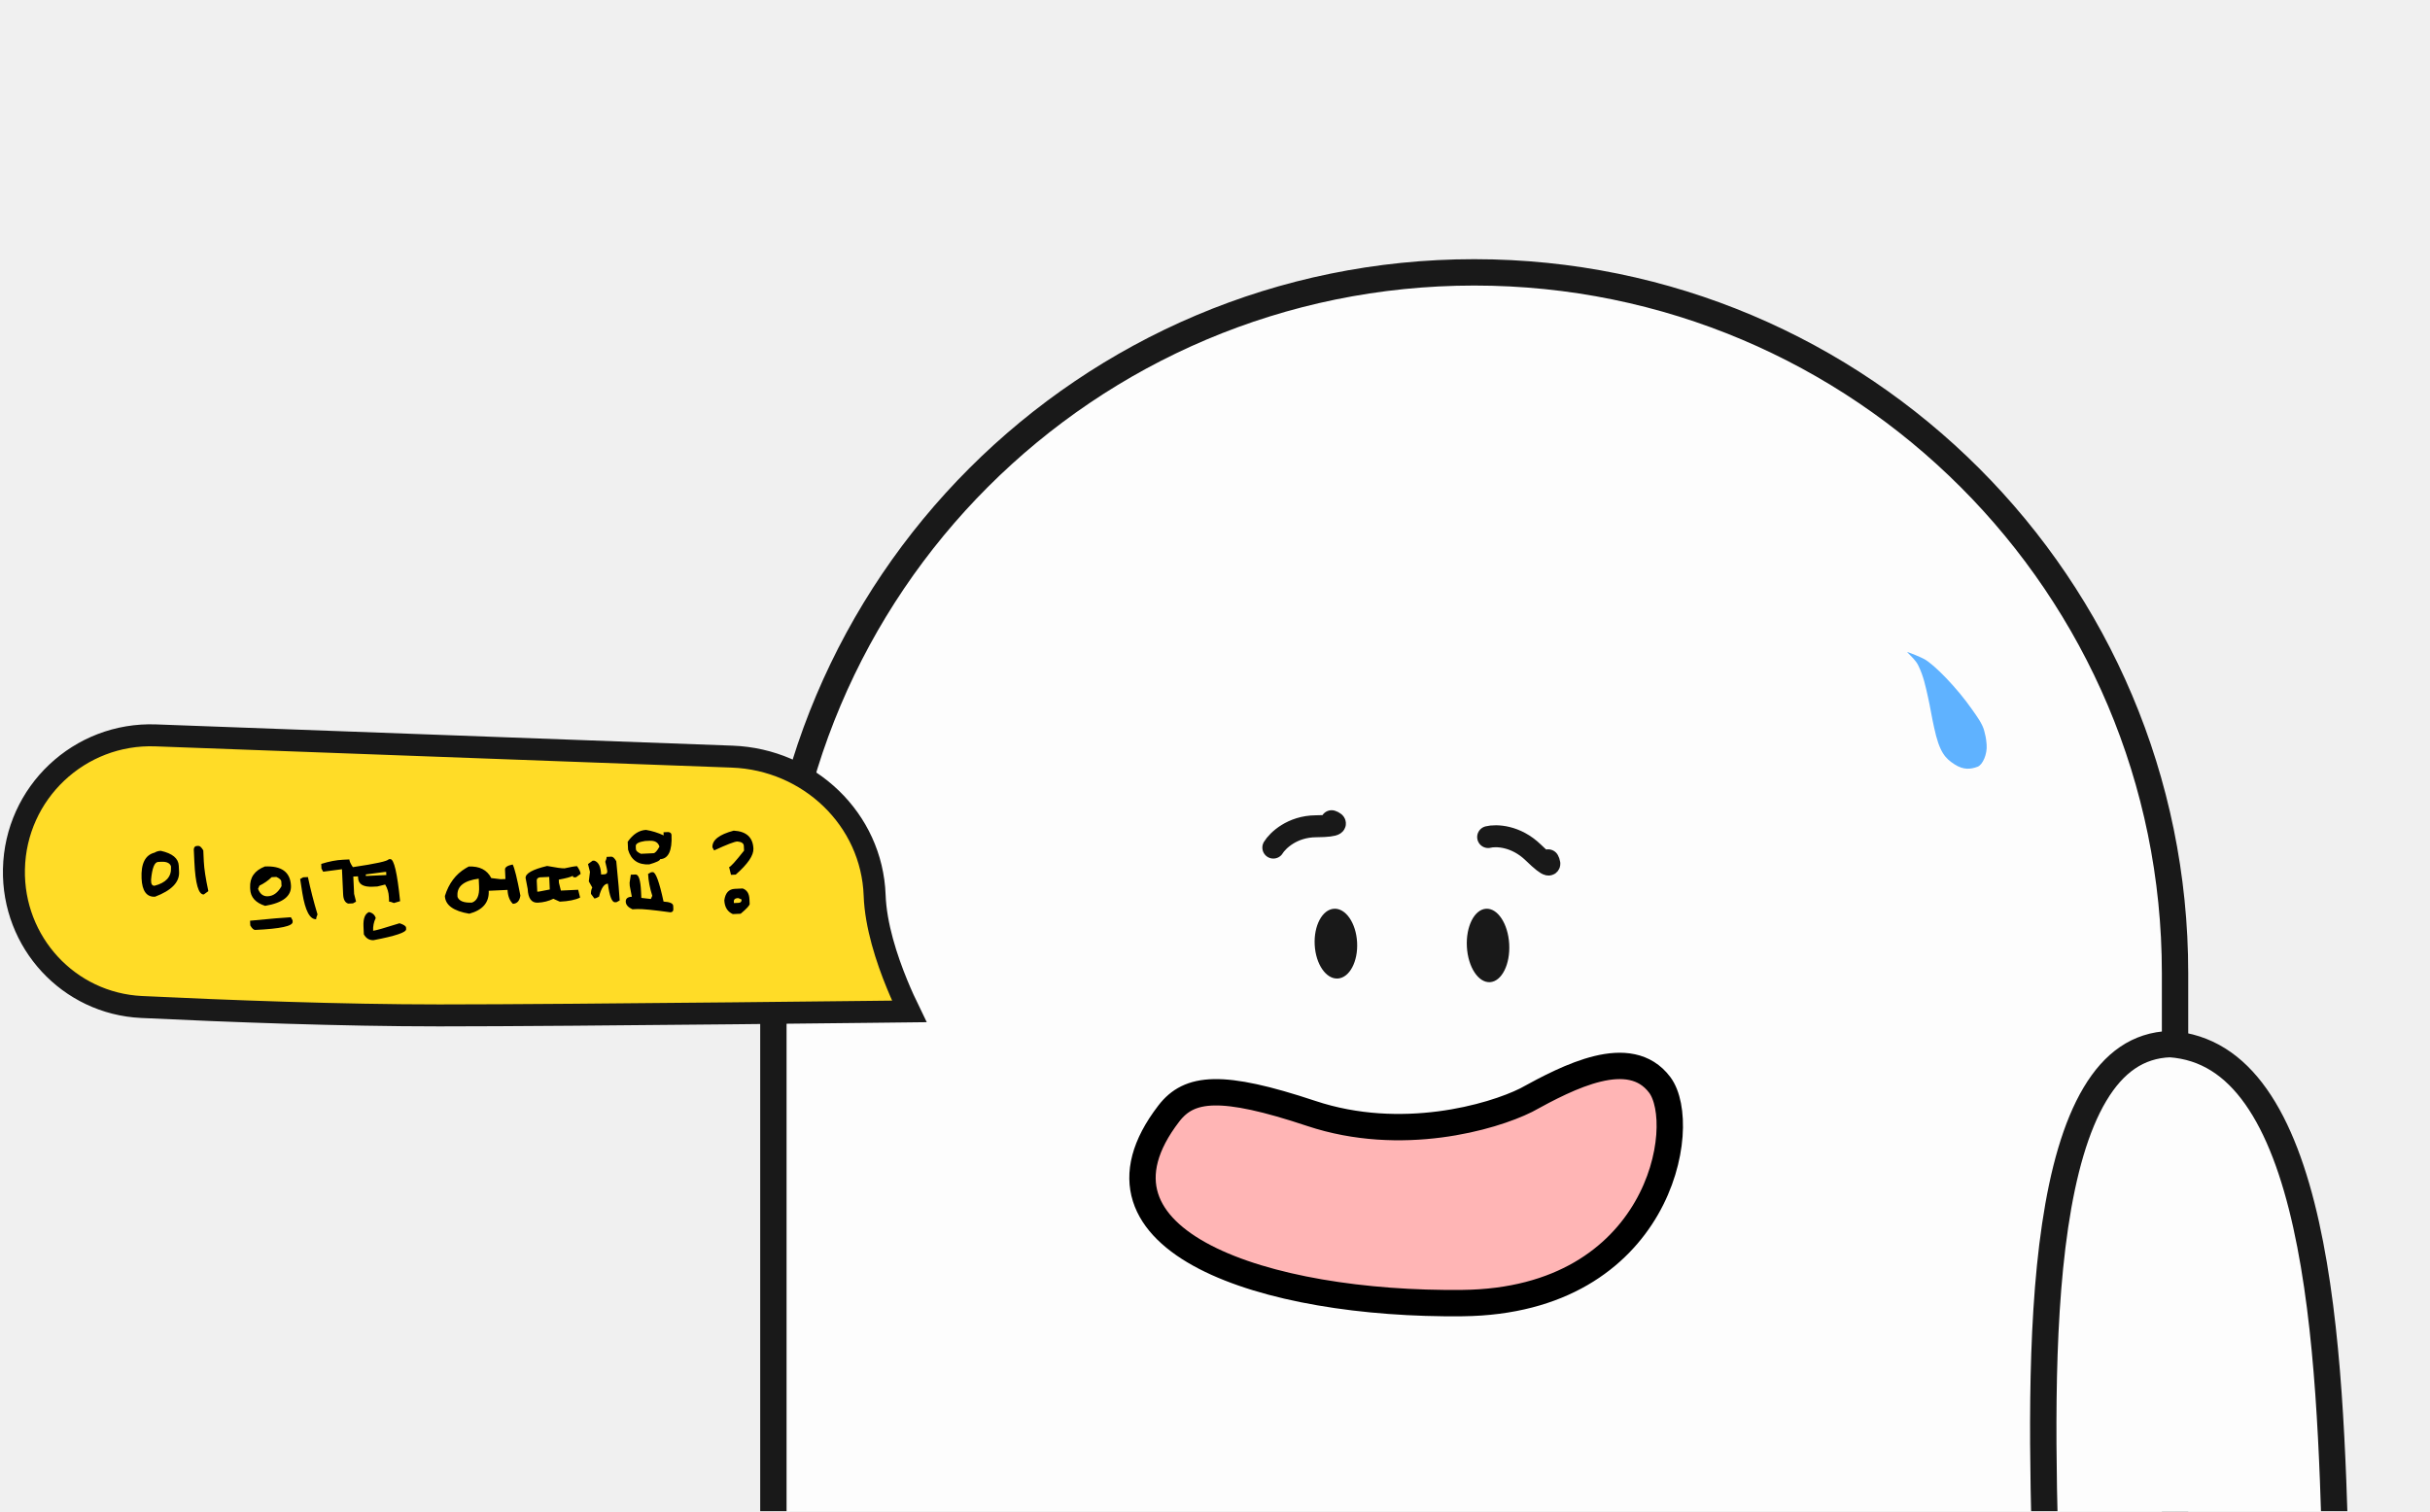
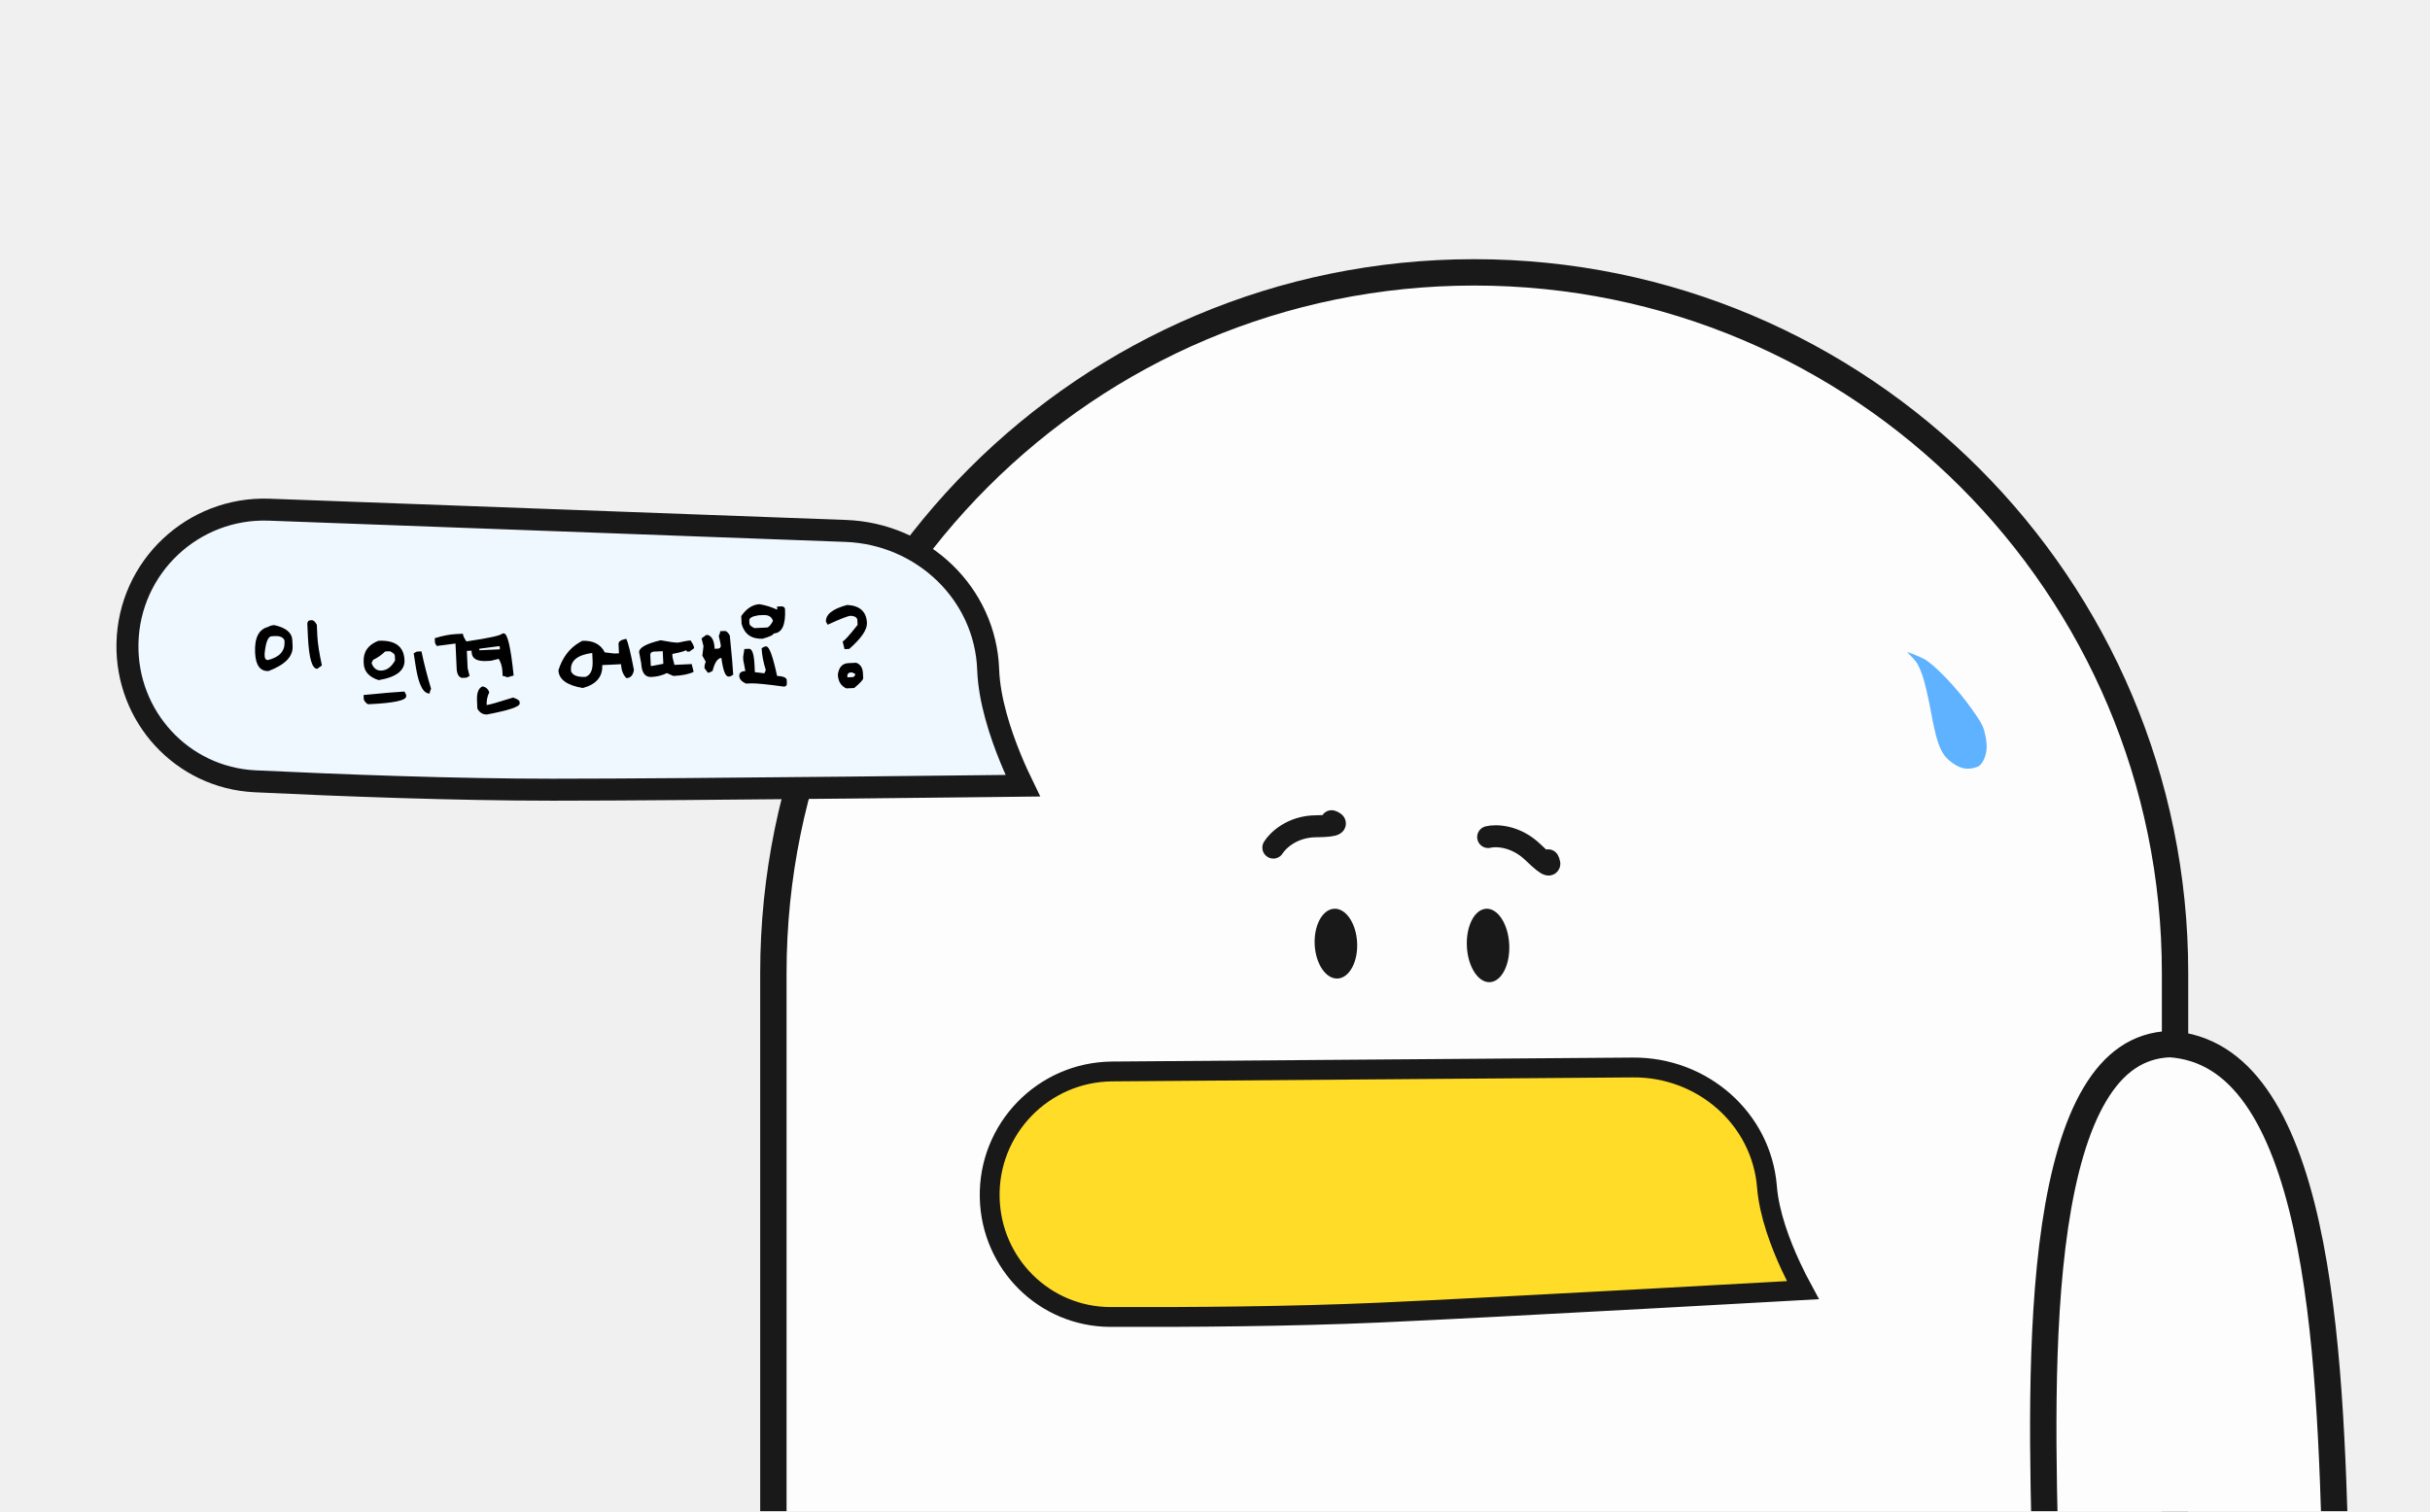
<svg xmlns="http://www.w3.org/2000/svg" width="553" height="344" viewBox="0 0 553 344" fill="none">
-   <g clip-path="url(#clip0_1565_3047)">
+   <g clip-path="url(#clip0_2361_1309)">
    <path d="M494.978 221.488V406.708H176V221.488C176 133.405 247.406 62 335.489 62C423.572 62 494.978 133.405 494.978 221.488Z" fill="#FDFDFD" stroke="#191919" stroke-width="6" />
-     <path d="M339.098 223.575C336.439 223.747 334.077 220.146 333.822 215.532C333.568 210.917 335.518 207.037 338.177 206.865C340.836 206.693 343.198 210.294 343.453 214.908C343.707 219.523 341.757 223.403 339.098 223.575Z" fill="#191919" />
-     <path d="M304.451 222.745C301.787 222.918 299.431 219.503 299.19 215.117C298.948 210.732 300.912 207.037 303.576 206.864C306.241 206.692 308.596 210.107 308.838 214.492C309.08 218.878 307.116 222.573 304.451 222.745Z" fill="#191919" />
-     <path d="M352.324 195.84C352.864 196.87 352.943 197.959 348.942 194.074C344.941 190.19 340.422 190.102 338.662 190.543" stroke="#191919" stroke-width="5" stroke-linecap="round" stroke-linejoin="round" />
+     <path d="M339.099 223.575C336.439 223.748 334.078 220.147 333.823 215.532C333.569 210.918 335.519 207.037 338.178 206.865C340.837 206.693 343.199 210.294 343.454 214.908C343.708 219.523 341.758 223.403 339.099 223.575Z" fill="#191919" />
+     <path d="M304.452 222.745C301.788 222.917 299.432 219.502 299.191 215.117C298.949 210.732 300.913 207.037 303.577 206.864C306.242 206.692 308.597 210.107 308.839 214.492C309.081 218.877 307.117 222.572 304.452 222.745Z" fill="#191919" />
+     <path d="M352.325 195.84C352.865 196.87 352.944 197.959 348.943 194.074C344.942 190.19 340.423 190.102 338.663 190.543" stroke="#191919" stroke-width="5" stroke-linecap="round" stroke-linejoin="round" />
    <path d="M303.039 186.938C304.096 187.305 304.859 188.049 299.461 188.089C294.063 188.129 290.755 191.34 289.775 192.941" stroke="#191919" stroke-width="5" stroke-linecap="round" stroke-linejoin="round" />
-     <path d="M531.554 356.159C532.216 380.061 527.442 392.463 521.215 398.997C515.029 405.489 506.789 406.852 498.681 407.077C490.577 407.301 482.987 406.377 477.102 400.319C471.099 394.138 466.244 381.976 465.579 357.987C464.906 333.699 464.075 303.372 467.688 279.01C469.497 266.811 472.381 256.415 476.751 249.086C481.028 241.915 486.543 237.928 493.848 237.678C502.022 238.255 508.347 242.488 513.375 249.595C518.499 256.835 522.177 266.947 524.803 278.777C530.054 302.433 530.881 331.865 531.554 356.159Z" fill="#FDFDFD" stroke="#191919" stroke-width="6" />
-     <path d="M204.131 223.996C205.131 226.434 206.119 228.574 206.927 230.234C204.702 230.26 201.639 230.295 197.938 230.336C189.926 230.426 178.924 230.545 166.963 230.665C143.037 230.904 115.291 231.143 99.963 231.143C77.667 231.143 51.969 230.174 32.219 229.229C15.627 228.436 2.823 214.509 3.171 197.852C3.534 180.472 18.063 166.759 35.435 167.4L166.626 172.237C184.099 172.882 198.426 186.498 199.045 203.809C199.291 210.719 201.794 218.292 204.131 223.996Z" fill="#FFDC27" stroke="#191919" stroke-width="5" />
-     <path d="M44.789 192.574L45.14 192.557C45.485 192.541 45.859 192.882 46.263 193.581L46.379 196.088C46.456 197.746 46.801 200.001 47.416 202.854L46.376 203.616C45.179 203.671 44.465 201.195 44.233 196.187L44.101 193.329C44.156 192.844 44.386 192.592 44.789 192.574ZM36.589 193.677C39.243 194.271 40.609 195.403 40.686 197.075L40.752 198.499C40.86 200.827 39.034 202.704 35.274 204.13C33.369 204.218 32.35 202.831 32.217 199.97C32.061 196.588 33.045 194.629 35.171 194.094C35.577 193.841 36.049 193.702 36.589 193.677ZM34.38 200.231L34.413 200.943C34.513 201.421 34.762 201.651 35.159 201.632C37.761 200.964 39.014 199.59 38.917 197.509L38.901 197.157C38.627 196.447 37.895 196.119 36.705 196.174L35.993 196.207C35.16 196.245 34.623 197.587 34.38 200.231ZM60.285 197.243C64.096 197.066 66.073 198.526 66.217 201.622C66.327 203.995 64.367 205.523 60.339 206.205C58.155 205.504 57.021 204.24 56.937 202.413L56.92 202.052C56.814 199.756 57.935 198.153 60.285 197.243ZM58.722 202.33C59.168 203.509 59.911 204.074 60.951 204.026C62.206 203.968 63.246 203.199 64.071 201.721L64.021 200.648C64.005 200.31 63.631 199.969 62.898 199.624L61.825 199.674C61.014 200.461 60.089 201.104 59.05 201.601L58.722 202.33ZM69.002 199.704L70.075 199.654C70.684 202.526 71.412 205.36 72.258 208.156C72.045 208.628 71.945 208.991 71.956 209.245C70.519 209.312 69.469 207.33 68.807 203.3L68.307 200.097L69.002 199.704ZM66.197 208.798L66.581 209.494L66.598 209.855C66.642 210.811 63.803 211.421 58.08 211.686C57.735 211.702 57.361 211.361 56.957 210.663L56.907 209.59C61.585 209.132 64.682 208.868 66.197 208.798ZM78.075 195.705L79.509 195.639C79.528 196.055 79.793 196.639 80.304 197.391C85.547 196.621 88.266 196.019 88.462 195.586L88.822 195.57C89.661 195.531 90.406 198.722 91.055 205.145L89.637 205.562C89.164 205.349 88.801 205.249 88.548 205.261L88.498 204.188C88.45 203.147 88.168 202.202 87.653 201.353L85.885 201.796L84.811 201.846C82.665 201.945 81.559 201.279 81.493 199.849L81.476 199.488L80.403 199.537L80.586 203.479L81.029 205.247L80.324 205.641L79.251 205.691C78.531 205.483 78.143 204.784 78.088 203.594L77.823 197.868L73.548 198.428L73.153 197.722L73.104 196.659C74.877 196.095 76.534 195.777 78.075 195.705ZM83.245 199.054L83.261 199.405L87.915 199.19L87.882 198.478L87.521 198.494L83.245 199.054ZM84.003 207.612C84.795 207.817 85.295 208.272 85.504 208.98C85.063 209.873 84.866 210.837 84.914 211.871C85.402 211.849 87.406 211.28 90.925 210.166C91.898 210.479 92.393 210.815 92.409 211.172L92.425 211.524C92.459 212.239 89.988 213.07 85.013 214.017C84.064 214.061 83.326 213.62 82.801 212.693L82.718 210.898C82.634 209.077 83.062 207.981 84.003 207.612ZM106.664 197.256C109.128 197.142 110.841 198.017 111.8 199.883L113.963 200.144L115.026 200.095L114.927 197.949C114.902 197.409 115.484 197.024 116.672 196.793C117.093 197.581 117.678 199.943 118.428 203.877C118.242 205.079 117.675 205.701 116.725 205.745C115.974 205.017 115.567 203.961 115.503 202.576L111.22 202.774C111.343 205.421 109.869 207.161 106.799 207.994C103.193 207.392 101.342 206.047 101.245 203.959C102.13 201.109 103.704 199.006 105.968 197.65L106.664 197.256ZM104.103 203.827L104.12 204.178C104.483 205.119 105.578 205.548 107.405 205.463C108.579 205.05 109.119 203.829 109.025 201.8L108.942 200.015C105.619 200.462 104.006 201.733 104.103 203.827ZM138.051 195.06L139.124 195.01C139.468 194.994 139.843 195.339 140.247 196.043C140.7 200.617 140.958 203.593 141.022 204.972L140.317 205.367L139.966 205.383C139.25 205.416 138.706 204.004 138.332 201.147C137.487 201.186 136.816 202.175 136.319 204.115C135.868 204.377 135.516 204.513 135.263 204.525L134.491 203.485C134.466 202.946 134.564 202.462 134.786 202.035L133.997 200.634L134.259 198.471L133.815 196.693L134.865 195.931L135.216 195.915C136.187 196.189 136.714 197.24 136.799 199.067L137.521 199.034C137.996 199.012 138.222 198.764 138.2 198.289C138.192 198.107 138.038 197.397 137.74 196.159C137.959 195.68 138.062 195.314 138.051 195.06ZM124.509 197.124C126.566 197.511 127.891 197.691 128.483 197.663C129.786 197.362 130.733 197.198 131.325 197.17C131.842 197.922 132.11 198.509 132.13 198.932L131.09 199.693L130.729 199.71C130.488 199.721 130.362 199.607 130.351 199.366C129.946 199.626 128.884 199.916 127.165 200.237L127.198 200.949L127.642 202.727L131.573 202.545L132.017 204.314C130.966 204.845 129.426 205.157 127.397 205.251L125.93 204.596C124.853 205.128 123.671 205.424 122.383 205.483C120.952 205.549 120.187 204.506 120.087 202.354L119.61 199.863C119.563 198.829 121.195 197.916 124.509 197.124ZM122.151 200.469L122.267 202.976L122.628 202.959L125.118 202.482L124.986 199.614L122.83 199.714C122.359 199.814 122.132 200.066 122.151 200.469ZM147.024 188.916C148.41 189.151 149.746 189.568 151.032 190.167L150.999 189.455L152.072 189.405C152.55 189.455 152.798 189.681 152.817 190.085C152.982 193.661 152.112 195.494 150.207 195.582C150.221 195.894 149.402 196.291 147.75 196.771C145.213 196.889 143.607 195.77 142.931 193.416L142.848 191.621C144.052 189.891 145.444 188.989 147.024 188.916ZM144.683 192.612L144.716 193.334C144.732 193.672 145.109 194.013 145.849 194.357L148.707 194.224C149.078 194.207 149.534 193.707 150.075 192.724C149.79 191.779 149.052 191.334 147.862 191.389L146.789 191.439C145.359 191.655 144.657 192.046 144.683 192.612ZM148.194 198.55L148.545 198.533C149.215 198.502 150.035 200.736 151.006 205.233C152.443 205.317 153.175 205.641 153.202 206.207L153.234 206.919C153.257 207.4 153.031 207.652 152.556 207.674C148.627 207.133 146.106 206.887 144.994 206.939L143.921 206.989C142.943 206.545 142.437 205.972 142.404 205.27C142.371 204.554 142.833 204.175 143.789 204.13L143.312 201.64L143.279 200.928L143.557 199.116L144.63 199.067C145.345 199.033 145.764 200.331 145.885 202.958L145.952 204.392L148.114 204.644L148.442 203.915C147.878 202.142 147.56 200.482 147.488 198.934L148.194 198.55ZM166.965 189.087C169.84 189.241 171.337 190.602 171.456 193.171C171.527 194.706 170.185 196.681 167.429 199.096L166.356 199.146L165.922 197.377C166.234 197.362 167.369 196.114 169.327 193.631L169.277 192.558C169.25 191.967 168.755 191.631 167.793 191.552C167.143 191.582 165.385 192.26 162.52 193.585L162.126 192.889C162.05 191.231 163.663 189.964 166.965 189.087ZM167.227 202.332L169.012 202.249C169.979 202.589 170.493 203.399 170.552 204.68L170.601 205.753C170.617 206.092 169.935 206.84 168.555 207.999L166.77 208.082C165.552 207.538 164.907 206.493 164.835 204.945C165.064 203.266 165.861 202.395 167.227 202.332ZM166.998 205.207L167.015 205.568L168.088 205.518C168.563 205.496 168.789 205.244 168.767 204.763L168.038 204.445L167.677 204.461C167.206 204.555 166.979 204.803 166.998 205.207Z" fill="black" />
-     <path d="M298.426 253.466C277.929 246.64 270.638 247.442 265.999 253.466C243.58 282.577 288.018 297.132 332.856 296.63C377.694 296.128 384.615 256.129 377.694 246.941C370.888 237.906 357.01 245.1 347.268 250.454C339.528 254.302 318.924 260.292 298.426 253.466Z" fill="#FFB5B5" stroke="black" stroke-width="6" stroke-linecap="round" />
+     <path d="M531.553 356.159C532.215 380.061 527.441 392.463 521.214 398.997C515.028 405.489 506.788 406.852 498.68 407.077C490.576 407.301 482.986 406.377 477.101 400.319C471.098 394.138 466.243 381.976 465.578 357.987C464.905 333.699 464.074 303.372 467.687 279.01C469.496 266.811 472.38 256.415 476.75 249.086C481.027 241.915 486.542 237.928 493.847 237.678C502.021 238.255 508.346 242.488 513.374 249.595C518.498 256.835 522.176 266.947 524.802 278.777C530.053 302.433 530.88 331.865 531.553 356.159Z" fill="#FDFDFD" stroke="#191919" stroke-width="6" />
+     <path d="M229.967 172.618C230.967 175.056 231.955 177.196 232.763 178.856C230.538 178.882 227.475 178.917 223.774 178.958C215.762 179.048 204.76 179.167 192.799 179.287C168.873 179.526 141.127 179.765 125.799 179.765C103.503 179.765 77.805 178.796 58.054 177.851C41.463 177.058 28.659 163.131 29.007 146.474C29.37 129.094 43.899 115.381 61.27 116.022L192.462 120.859C209.935 121.504 224.262 135.12 224.881 152.431C225.127 159.341 227.63 166.914 229.967 172.618Z" fill="#EFF8FF" stroke="#191919" stroke-width="5" />
+     <path d="M407.51 288.171C408.509 290.33 409.486 292.22 410.282 293.685C408.276 293.798 405.515 293.952 402.179 294.138C394.957 294.54 385.04 295.089 374.258 295.678C352.691 296.854 327.678 298.183 313.855 298.798C293.748 299.693 270.534 299.851 252.685 299.792C237.69 299.743 225.584 287.697 225.23 272.661C224.859 256.973 237.411 244.023 253.103 243.904L371.609 242.999C387.393 242.88 400.86 254.584 402.113 270.17C402.612 276.392 405.173 283.121 407.51 288.171Z" fill="#FFDC27" stroke="#191919" stroke-width="4.514" />
+     <path d="M70.625 141.196L70.976 141.179C71.321 141.163 71.695 141.504 72.099 142.203L72.215 144.71C72.292 146.368 72.637 148.623 73.252 151.476L72.212 152.238C71.015 152.293 70.301 149.817 70.069 144.809L69.936 141.951C69.992 141.466 70.222 141.214 70.625 141.196ZM62.425 142.299C65.079 142.893 66.445 144.025 66.522 145.697L66.588 147.121C66.696 149.449 64.87 151.326 61.11 152.752C59.205 152.84 58.186 151.453 58.053 148.592C57.897 145.21 58.881 143.251 61.007 142.716C61.413 142.463 61.885 142.324 62.425 142.299ZM60.216 148.853L60.249 149.565C60.349 150.043 60.598 150.273 60.995 150.254C63.597 149.586 64.85 148.212 64.753 146.131L64.737 145.779C64.463 145.069 63.731 144.741 62.541 144.796L61.828 144.829C60.996 144.867 60.459 146.209 60.216 148.853ZM86.121 145.865C89.932 145.688 91.909 147.148 92.053 150.244C92.163 152.617 90.203 154.145 86.174 154.827C83.991 154.126 82.857 152.862 82.773 151.035L82.756 150.674C82.65 148.378 83.771 146.775 86.121 145.865ZM84.558 150.952C85.004 152.131 85.747 152.696 86.787 152.648C88.042 152.59 89.082 151.821 89.906 150.343L89.857 149.27C89.841 148.932 89.467 148.591 88.734 148.246L87.661 148.296C86.85 149.083 85.925 149.726 84.886 150.223L84.558 150.952ZM94.838 148.326L95.911 148.276C96.52 151.148 97.247 153.982 98.094 156.778C97.881 157.25 97.781 157.613 97.792 157.867C96.355 157.934 95.305 155.952 94.643 151.922L94.143 148.719L94.838 148.326ZM92.033 157.42L92.417 158.116L92.434 158.477C92.478 159.433 89.639 160.043 83.916 160.308C83.571 160.324 83.197 159.983 82.793 159.285L82.743 158.212C87.421 157.754 90.518 157.49 92.033 157.42ZM103.911 144.327L105.345 144.261C105.364 144.677 105.629 145.261 106.14 146.013C111.383 145.243 114.102 144.641 114.297 144.208L114.658 144.192C115.497 144.153 116.241 147.344 116.891 153.767L115.473 154.184C115 153.971 114.637 153.871 114.384 153.883L114.334 152.81C114.286 151.769 114.004 150.824 113.489 149.975L111.721 150.418L110.647 150.468C108.501 150.567 107.395 149.901 107.329 148.471L107.312 148.11L106.239 148.159L106.422 152.101L106.865 153.869L106.16 154.263L105.087 154.313C104.367 154.105 103.979 153.406 103.924 152.216L103.659 146.49L99.383 147.05L98.989 146.344L98.94 145.281C100.713 144.717 102.37 144.399 103.911 144.327ZM109.081 147.676L109.097 148.027L113.751 147.812L113.718 147.1L113.357 147.116L109.081 147.676ZM109.839 156.234C110.631 156.439 111.131 156.894 111.339 157.602C110.899 158.495 110.702 159.459 110.75 160.493C111.238 160.471 113.242 159.902 116.761 158.788C117.734 159.101 118.229 159.437 118.245 159.794L118.261 160.146C118.295 160.861 115.824 161.692 110.849 162.639C109.9 162.683 109.162 162.242 108.637 161.315L108.554 159.52C108.47 157.699 108.898 156.603 109.839 156.234ZM132.5 145.878C134.964 145.764 136.677 146.639 137.636 148.505L139.799 148.766L140.862 148.717L140.763 146.571C140.738 146.031 141.32 145.646 142.508 145.415C142.929 146.203 143.514 148.565 144.264 152.499C144.078 153.701 143.511 154.323 142.561 154.367C141.81 153.639 141.403 152.583 141.339 151.198L137.056 151.396C137.179 154.043 135.705 155.783 132.635 156.616C129.029 156.014 127.178 154.669 127.081 152.581C127.966 149.731 129.54 147.628 131.804 146.272L132.5 145.878ZM129.939 152.449L129.956 152.8C130.319 153.741 131.414 154.17 133.241 154.085C134.415 153.672 134.955 152.451 134.861 150.422L134.778 148.637C131.455 149.084 129.842 150.355 129.939 152.449ZM163.887 143.682L164.96 143.632C165.304 143.616 165.679 143.961 166.083 144.665C166.536 149.239 166.794 152.215 166.858 153.594L166.153 153.989L165.802 154.005C165.086 154.038 164.542 152.626 164.168 149.769C163.323 149.808 162.652 150.797 162.155 152.737C161.704 152.999 161.352 153.135 161.099 153.147L160.327 152.107C160.302 151.568 160.4 151.084 160.622 150.657L159.833 149.256L160.095 147.093L159.651 145.315L160.701 144.553L161.052 144.537C162.023 144.811 162.55 145.862 162.635 147.689L163.357 147.656C163.832 147.634 164.058 147.386 164.036 146.911C164.028 146.729 163.874 146.019 163.576 144.781C163.795 144.302 163.898 143.936 163.887 143.682ZM150.345 145.746C152.402 146.133 153.727 146.313 154.319 146.285C155.622 145.984 156.569 145.82 157.161 145.792C157.678 146.544 157.946 147.131 157.966 147.554L156.926 148.315L156.565 148.332C156.324 148.343 156.198 148.229 156.187 147.988C155.782 148.248 154.72 148.538 153.001 148.859L153.034 149.571L153.478 151.349L157.409 151.167L157.853 152.936C156.802 153.467 155.262 153.779 153.233 153.873L151.766 153.218C150.689 153.75 149.507 154.046 148.219 154.105C146.788 154.171 146.023 153.128 145.923 150.976L145.446 148.485C145.399 147.451 147.031 146.538 150.345 145.746ZM147.987 149.091L148.103 151.598L148.464 151.581L150.954 151.104L150.822 148.236L148.666 148.336C148.195 148.436 147.968 148.688 147.987 149.091ZM172.86 137.538C174.246 137.773 175.582 138.19 176.868 138.789L176.835 138.077L177.908 138.027C178.386 138.077 178.634 138.303 178.653 138.707C178.818 142.283 177.948 144.116 176.043 144.204C176.057 144.516 175.238 144.913 173.586 145.393C171.049 145.511 169.443 144.392 168.767 142.038L168.684 140.243C169.888 138.513 171.28 137.611 172.86 137.538ZM170.519 141.234L170.552 141.956C170.568 142.294 170.945 142.635 171.685 142.979L174.543 142.846C174.914 142.829 175.37 142.329 175.911 141.346C175.626 140.401 174.888 139.956 173.698 140.011L172.625 140.061C171.195 140.277 170.493 140.668 170.519 141.234ZM174.03 147.172L174.381 147.155C175.051 147.124 175.871 149.358 176.842 153.855C178.279 153.939 179.011 154.263 179.038 154.829L179.07 155.541C179.093 156.022 178.867 156.274 178.392 156.296C174.463 155.755 171.942 155.509 170.83 155.561L169.757 155.611C168.779 155.167 168.273 154.594 168.24 153.892C168.207 153.176 168.669 152.797 169.625 152.752L169.148 150.262L169.115 149.55L169.393 147.738L170.466 147.689C171.181 147.655 171.6 148.953 171.721 151.58L171.788 153.014L173.95 153.266L174.278 152.537C173.714 150.764 173.396 149.104 173.324 147.556L174.03 147.172ZM192.801 137.709C195.676 137.863 197.173 139.224 197.292 141.793C197.363 143.328 196.021 145.303 193.265 147.718L192.192 147.768L191.758 145.999C192.07 145.984 193.205 144.736 195.163 142.253L195.113 141.18C195.086 140.589 194.591 140.253 193.629 140.174C192.979 140.204 191.221 140.882 188.356 142.207L187.962 141.511C187.886 139.853 189.499 138.586 192.801 137.709ZM193.063 150.954L194.848 150.871C195.815 151.211 196.329 152.021 196.388 153.302L196.437 154.375C196.453 154.714 195.771 155.462 194.391 156.621L192.606 156.704C191.388 156.16 190.743 155.115 190.671 153.567C190.9 151.888 191.697 151.017 193.063 150.954ZM192.834 153.829L192.851 154.19L193.924 154.14C194.399 154.118 194.625 153.866 194.603 153.385L193.874 153.067L193.513 153.083C193.042 153.177 192.815 153.425 192.834 153.829Z" fill="black" />
    <path d="M436.532 151.45C435.942 150.273 434.885 149.363 434 148.427C434.763 148.606 437.173 149.634 437.875 150.012C440.163 151.243 445.39 156.601 448.837 161.57C449.783 162.926 451.197 164.777 451.583 166.475C451.807 167.49 451.959 167.711 452.102 169.523C452.275 171.657 451.207 174.096 450.058 174.532C448.471 175.129 446.844 175.315 444.8 173.993C442.756 172.671 441.363 171.354 440.142 165.579C439.654 163.469 439.268 160.942 438.79 158.837C438.2 156.195 437.742 153.911 436.532 151.45Z" fill="#5FB2FF" />
  </g>
  <defs>
-     <clipPath id="clip0_1565_3047">
+     <clipPath id="clip0_2361_1309">
      <rect width="553" height="344" fill="white" />
    </clipPath>
  </defs>
</svg>
